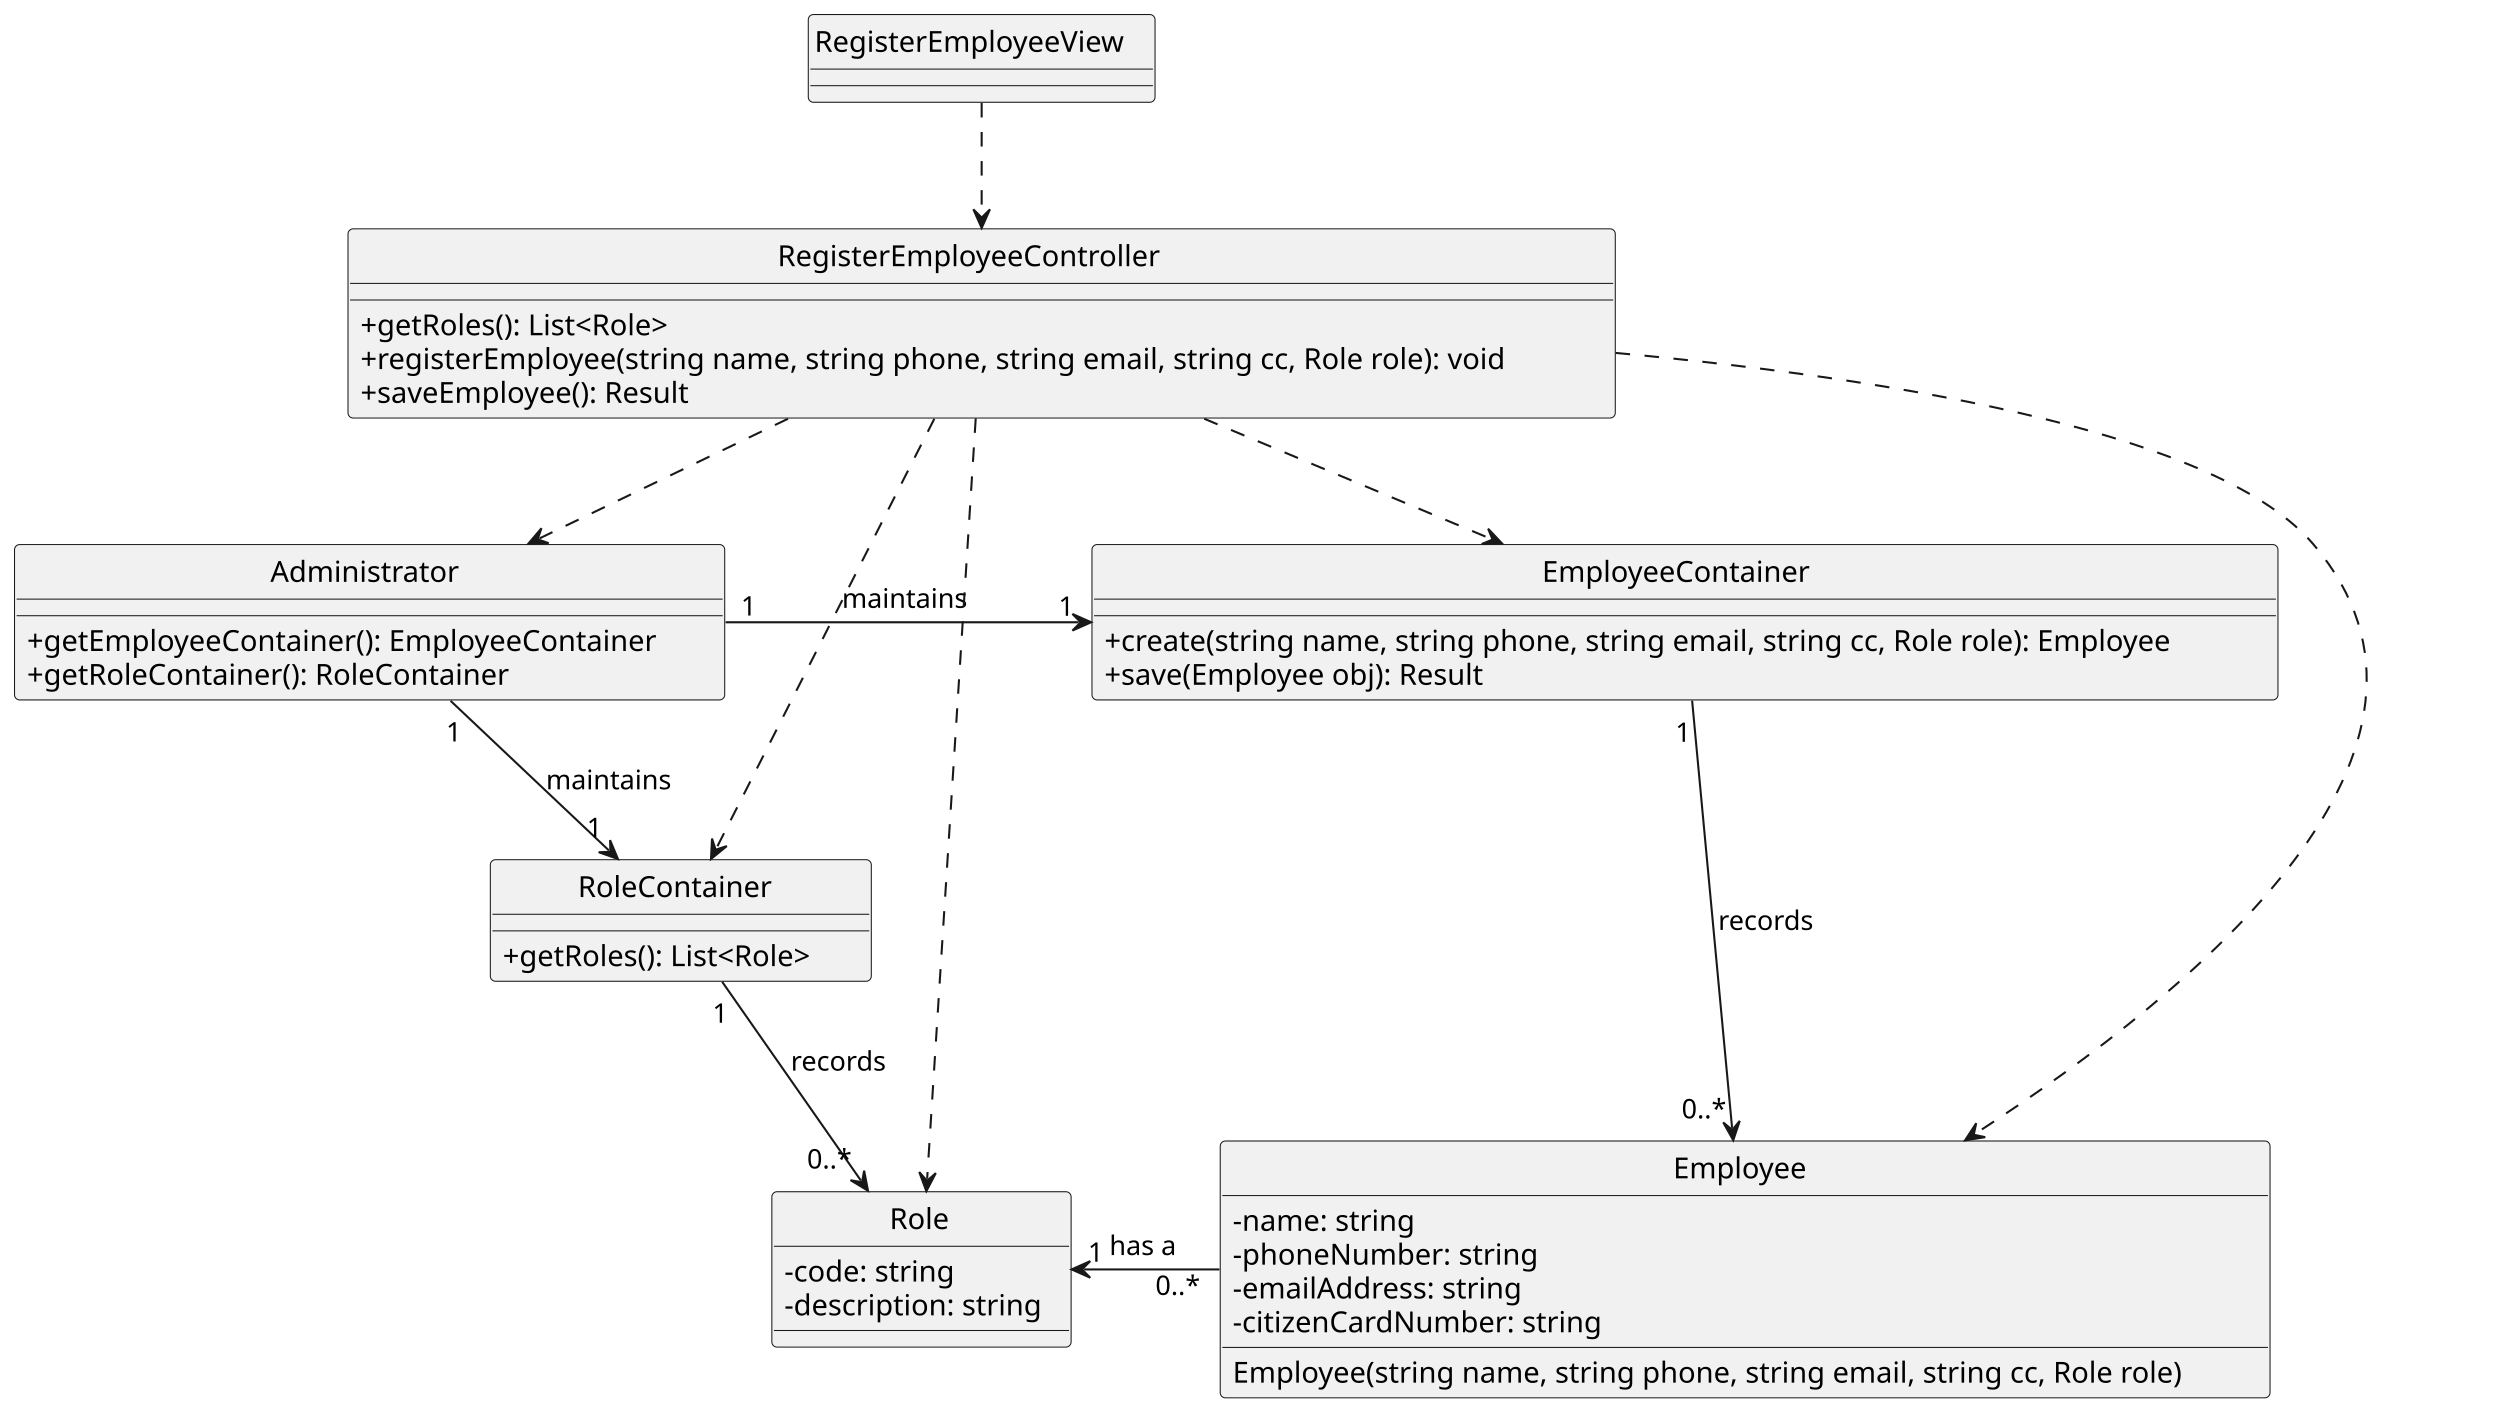
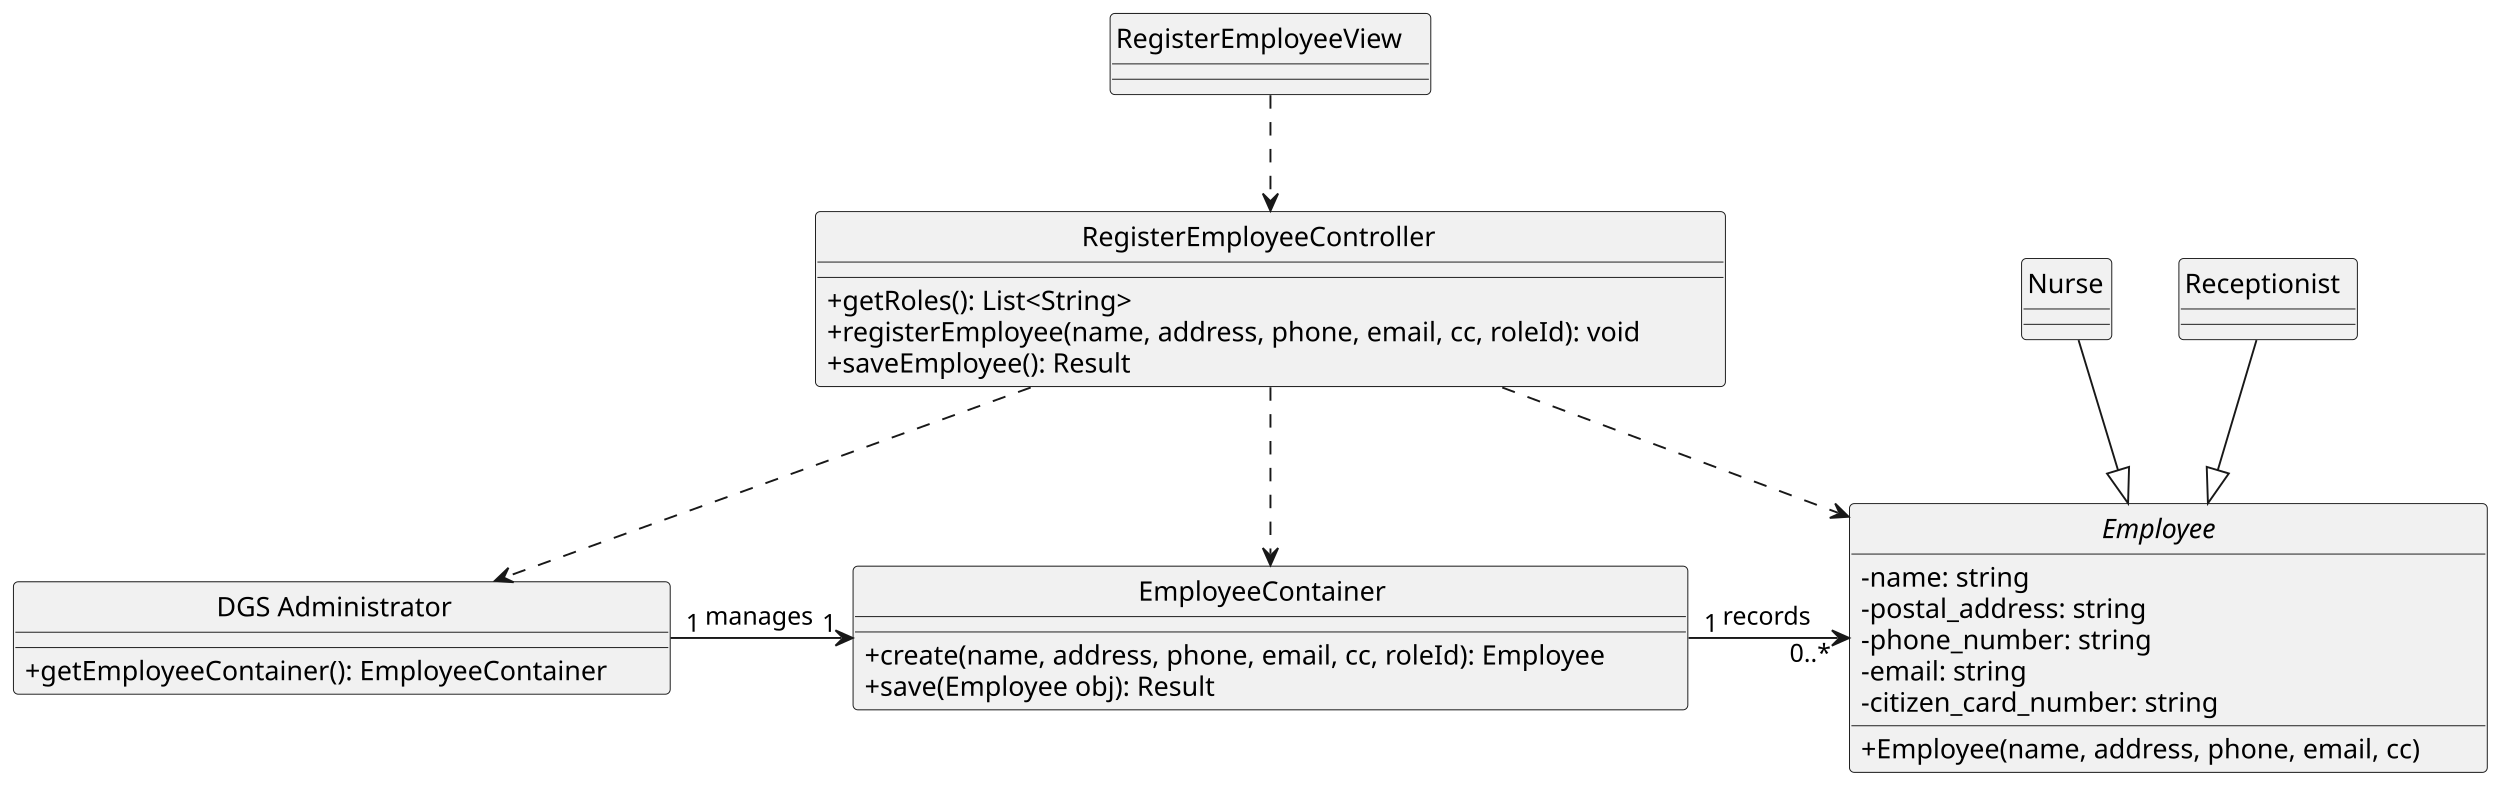
- <svg xmlns="http://www.w3.org/2000/svg" contentStyleType="text/css" data-diagram-type="CLASS" height="680px" preserveAspectRatio="none" style="width:1205px;height:680px;background:#FFFFFF;" version="1.1" viewBox="0 0 1205 680" width="1205px" zoomAndPan="magnify">
+ <svg xmlns="http://www.w3.org/2000/svg" contentStyleType="text/css" data-diagram-type="CLASS" height="409px" preserveAspectRatio="none" style="width:1303px;height:409px;background:#FFFFFF;" version="1.1" viewBox="0 0 1303 409" width="1303px" zoomAndPan="magnify">
  <defs />
  <g>
-     <g class="entity" data-entity="RegisterEmployeeView" data-source-line="8" data-uid="ent0002" id="entity_RegisterEmployeeView">
-       <rect fill="#F1F1F1" height="42.297" rx="2.5" ry="2.5" style="stroke:#181818;stroke-width:0.5;" width="167.137" x="389.59" y="7" />
-       <text fill="#000000" font-family="sans-serif" font-size="14" lengthAdjust="spacing" textLength="161.137" x="392.59" y="24.995">RegisterEmployeeView</text>
-       <line style="stroke:#181818;stroke-width:0.5;" x1="390.59" x2="555.727" y1="33.297" y2="33.297" />
-       <line style="stroke:#181818;stroke-width:0.5;" x1="390.59" x2="555.727" y1="41.297" y2="41.297" />
+     <g class="entity" data-entity="RegisterEmployeeView" data-source-line="7" data-uid="ent0002" id="entity_RegisterEmployeeView">
+       <rect fill="#F1F1F1" height="42.297" rx="2.5" ry="2.5" style="stroke:#181818;stroke-width:0.5;" width="167.137" x="578.59" y="7" />
+       <text fill="#000000" font-family="sans-serif" font-size="14" lengthAdjust="spacing" textLength="161.137" x="581.59" y="24.995">RegisterEmployeeView</text>
+       <line style="stroke:#181818;stroke-width:0.5;" x1="579.59" x2="744.727" y1="33.297" y2="33.297" />
+       <line style="stroke:#181818;stroke-width:0.5;" x1="579.59" x2="744.727" y1="41.297" y2="41.297" />
    </g>
-     <g class="entity" data-entity="RegisterEmployeeController" data-source-line="11" data-uid="ent0003" id="entity_RegisterEmployeeController">
-       <rect fill="#F1F1F1" height="91.188" rx="2.5" ry="2.5" style="stroke:#181818;stroke-width:0.5;" width="610.828" x="167.74" y="110.3" />
-       <text fill="#000000" font-family="sans-serif" font-size="14" lengthAdjust="spacing" textLength="196.779" x="374.764" y="128.295">RegisterEmployeeController</text>
-       <line style="stroke:#181818;stroke-width:0.5;" x1="168.74" x2="777.568" y1="136.597" y2="136.597" />
-       <line style="stroke:#181818;stroke-width:0.5;" x1="168.74" x2="777.568" y1="144.597" y2="144.597" />
-       <text fill="#000000" font-family="sans-serif" font-size="14" lengthAdjust="spacing" textLength="171.63" x="173.74" y="161.592">+getRoles(): List&lt;Role&gt;</text>
-       <text fill="#000000" font-family="sans-serif" font-size="14" lengthAdjust="spacing" textLength="598.828" x="173.74" y="177.889">+registerEmployee(string name, string phone, string email, string cc, Role role): void</text>
-       <text fill="#000000" font-family="sans-serif" font-size="14" lengthAdjust="spacing" textLength="177.816" x="173.74" y="194.186">+saveEmployee(): Result</text>
+     <g class="entity" data-entity="RegisterEmployeeController" data-source-line="10" data-uid="ent0003" id="entity_RegisterEmployeeController">
+       <rect fill="#F1F1F1" height="91.188" rx="2.5" ry="2.5" style="stroke:#181818;stroke-width:0.5;" width="474.253" x="425.03" y="110.29" />
+       <text fill="#000000" font-family="sans-serif" font-size="14" lengthAdjust="spacing" textLength="196.779" x="563.767" y="128.285">RegisterEmployeeController</text>
+       <line style="stroke:#181818;stroke-width:0.5;" x1="426.03" x2="898.283" y1="136.587" y2="136.587" />
+       <line style="stroke:#181818;stroke-width:0.5;" x1="426.03" x2="898.283" y1="144.587" y2="144.587" />
+       <text fill="#000000" font-family="sans-serif" font-size="14" lengthAdjust="spacing" textLength="182.615" x="431.03" y="161.582">+getRoles(): List&lt;String&gt;</text>
+       <text fill="#000000" font-family="sans-serif" font-size="14" lengthAdjust="spacing" textLength="462.253" x="431.03" y="177.879">+registerEmployee(name, address, phone, email, cc, roleId): void</text>
+       <text fill="#000000" font-family="sans-serif" font-size="14" lengthAdjust="spacing" textLength="177.816" x="431.03" y="194.176">+saveEmployee(): Result</text>
    </g>
-     <g class="entity" data-entity="Administrator" data-source-line="19" data-uid="ent0004" id="entity_Administrator">
-       <rect fill="#F1F1F1" height="74.891" rx="2.5" ry="2.5" style="stroke:#181818;stroke-width:0.5;" width="342.312" x="7" y="262.48" />
-       <text fill="#000000" font-family="sans-serif" font-size="14" lengthAdjust="spacing" textLength="95.683" x="130.315" y="280.475">Administrator</text>
-       <line style="stroke:#181818;stroke-width:0.5;" x1="8" x2="348.312" y1="288.777" y2="288.777" />
-       <line style="stroke:#181818;stroke-width:0.5;" x1="8" x2="348.312" y1="296.777" y2="296.777" />
-       <text fill="#000000" font-family="sans-serif" font-size="14" lengthAdjust="spacing" textLength="330.312" x="13" y="313.772">+getEmployeeContainer(): EmployeeContainer</text>
-       <text fill="#000000" font-family="sans-serif" font-size="14" lengthAdjust="spacing" textLength="253.231" x="13" y="330.069">+getRoleContainer(): RoleContainer</text>
+     <g class="entity" data-entity="DGS Administrator" data-source-line="17" data-uid="ent0004" id="entity_DGS Administrator">
+       <rect fill="#F1F1F1" height="58.594" rx="2.5" ry="2.5" style="stroke:#181818;stroke-width:0.5;" width="342.312" x="7" y="303.22" />
+       <text fill="#000000" font-family="sans-serif" font-size="14" lengthAdjust="spacing" textLength="130.648" x="112.832" y="321.215">DGS Administrator</text>
+       <line style="stroke:#181818;stroke-width:0.5;" x1="8" x2="348.312" y1="329.517" y2="329.517" />
+       <line style="stroke:#181818;stroke-width:0.5;" x1="8" x2="348.312" y1="337.517" y2="337.517" />
+       <text fill="#000000" font-family="sans-serif" font-size="14" lengthAdjust="spacing" textLength="330.312" x="13" y="354.512">+getEmployeeContainer(): EmployeeContainer</text>
    </g>
-     <g class="entity" data-entity="EmployeeContainer" data-source-line="24" data-uid="ent0005" id="entity_EmployeeContainer">
-       <rect fill="#F1F1F1" height="74.891" rx="2.5" ry="2.5" style="stroke:#181818;stroke-width:0.5;" width="571.651" x="526.33" y="262.48" />
-       <text fill="#000000" font-family="sans-serif" font-size="14" lengthAdjust="spacing" textLength="137.751" x="743.28" y="280.475">EmployeeContainer</text>
-       <line style="stroke:#181818;stroke-width:0.5;" x1="527.33" x2="1096.981" y1="288.777" y2="288.777" />
-       <line style="stroke:#181818;stroke-width:0.5;" x1="527.33" x2="1096.981" y1="296.777" y2="296.777" />
-       <text fill="#000000" font-family="sans-serif" font-size="14" lengthAdjust="spacing" textLength="559.651" x="532.33" y="313.772">+create(string name, string phone, string email, string cc, Role role): Employee</text>
-       <text fill="#000000" font-family="sans-serif" font-size="14" lengthAdjust="spacing" textLength="203.608" x="532.33" y="330.069">+save(Employee obj): Result</text>
+     <g class="entity" data-entity="EmployeeContainer" data-source-line="21" data-uid="ent0005" id="entity_EmployeeContainer">
+       <rect fill="#F1F1F1" height="74.891" rx="2.5" ry="2.5" style="stroke:#181818;stroke-width:0.5;" width="435.076" x="444.62" y="295.08" />
+       <text fill="#000000" font-family="sans-serif" font-size="14" lengthAdjust="spacing" textLength="137.751" x="593.283" y="313.075">EmployeeContainer</text>
+       <line style="stroke:#181818;stroke-width:0.5;" x1="445.62" x2="878.696" y1="321.377" y2="321.377" />
+       <line style="stroke:#181818;stroke-width:0.5;" x1="445.62" x2="878.696" y1="329.377" y2="329.377" />
+       <text fill="#000000" font-family="sans-serif" font-size="14" lengthAdjust="spacing" textLength="423.076" x="450.62" y="346.372">+create(name, address, phone, email, cc, roleId): Employee</text>
+       <text fill="#000000" font-family="sans-serif" font-size="14" lengthAdjust="spacing" textLength="203.608" x="450.62" y="362.669">+save(Employee obj): Result</text>
    </g>
-     <g class="entity" data-entity="Employee" data-source-line="29" data-uid="ent0006" id="entity_Employee">
-       <rect fill="#F1F1F1" height="123.781" rx="2.5" ry="2.5" style="stroke:#181818;stroke-width:0.5;" width="506.006" x="588.15" y="549.97" />
-       <text fill="#000000" font-family="sans-serif" font-size="14" lengthAdjust="spacing" textLength="69.337" x="806.485" y="567.965">Employee</text>
-       <line style="stroke:#181818;stroke-width:0.5;" x1="589.15" x2="1093.156" y1="576.267" y2="576.267" />
-       <text fill="#000000" font-family="sans-serif" font-size="14" lengthAdjust="spacing" textLength="94.11" x="594.15" y="593.262">-name: string</text>
-       <text fill="#000000" font-family="sans-serif" font-size="14" lengthAdjust="spacing" textLength="154.458" x="594.15" y="609.559">-phoneNumber: string</text>
-       <text fill="#000000" font-family="sans-serif" font-size="14" lengthAdjust="spacing" textLength="149.324" x="594.15" y="625.856">-emailAddress: string</text>
-       <text fill="#000000" font-family="sans-serif" font-size="14" lengthAdjust="spacing" textLength="189.444" x="594.15" y="642.153">-citizenCardNumber: string</text>
-       <line style="stroke:#181818;stroke-width:0.5;" x1="589.15" x2="1093.156" y1="649.454" y2="649.454" />
-       <text fill="#000000" font-family="sans-serif" font-size="14" lengthAdjust="spacing" textLength="494.006" x="594.15" y="666.449">Employee(string name, string phone, string email, string cc, Role role)</text>
+     <g class="entity" data-entity="Employee" data-source-line="26" data-uid="ent0006" id="entity_Employee">
+       <rect fill="#F1F1F1" height="140.078" rx="2.5" ry="2.5" style="stroke:#181818;stroke-width:0.5;" width="332.421" x="963.95" y="262.48" />
+       <text fill="#000000" font-family="sans-serif" font-size="14" font-style="italic" lengthAdjust="spacing" textLength="69.337" x="1095.492" y="280.475">Employee</text>
+       <line style="stroke:#181818;stroke-width:0.5;" x1="964.95" x2="1295.371" y1="288.777" y2="288.777" />
+       <text fill="#000000" font-family="sans-serif" font-size="14" lengthAdjust="spacing" textLength="94.11" x="969.95" y="305.772">-name: string</text>
+       <text fill="#000000" font-family="sans-serif" font-size="14" lengthAdjust="spacing" textLength="159.421" x="969.95" y="322.069">-postal_address: string</text>
+       <text fill="#000000" font-family="sans-serif" font-size="14" lengthAdjust="spacing" textLength="159.858" x="969.95" y="338.366">-phone_number: string</text>
+       <text fill="#000000" font-family="sans-serif" font-size="14" lengthAdjust="spacing" textLength="93.017" x="969.95" y="354.663">-email: string</text>
+       <text fill="#000000" font-family="sans-serif" font-size="14" lengthAdjust="spacing" textLength="199.767" x="969.95" y="370.959">-citizen_card_number: string</text>
+       <line style="stroke:#181818;stroke-width:0.5;" x1="964.95" x2="1295.371" y1="378.261" y2="378.261" />
+       <text fill="#000000" font-family="sans-serif" font-size="14" lengthAdjust="spacing" textLength="320.421" x="969.95" y="395.256">+Employee(name, address, phone, email, cc)</text>
    </g>
-     <g class="entity" data-entity="RoleContainer" data-source-line="37" data-uid="ent0007" id="entity_RoleContainer">
-       <rect fill="#F1F1F1" height="58.594" rx="2.5" ry="2.5" style="stroke:#181818;stroke-width:0.5;" width="183.63" x="236.34" y="414.38" />
-       <text fill="#000000" font-family="sans-serif" font-size="14" lengthAdjust="spacing" textLength="99.21" x="278.55" y="432.375">RoleContainer</text>
-       <line style="stroke:#181818;stroke-width:0.5;" x1="237.34" x2="418.97" y1="440.677" y2="440.677" />
-       <line style="stroke:#181818;stroke-width:0.5;" x1="237.34" x2="418.97" y1="448.677" y2="448.677" />
-       <text fill="#000000" font-family="sans-serif" font-size="14" lengthAdjust="spacing" textLength="171.63" x="242.34" y="465.672">+getRoles(): List&lt;Role&gt;</text>
+     <g class="entity" data-entity="Nurse" data-source-line="35" data-uid="ent0007" id="entity_Nurse">
+       <rect fill="#F1F1F1" height="42.297" rx="2.5" ry="2.5" style="stroke:#181818;stroke-width:0.5;" width="47.009" x="1053.65" y="134.74" />
+       <text fill="#000000" font-family="sans-serif" font-size="14" lengthAdjust="spacing" textLength="41.009" x="1056.65" y="152.735">Nurse</text>
+       <line style="stroke:#181818;stroke-width:0.5;" x1="1054.65" x2="1099.659" y1="161.037" y2="161.037" />
+       <line style="stroke:#181818;stroke-width:0.5;" x1="1054.65" x2="1099.659" y1="169.037" y2="169.037" />
    </g>
-     <g class="entity" data-entity="Role" data-source-line="42" data-uid="ent0008" id="entity_Role">
-       <rect fill="#F1F1F1" height="74.891" rx="2.5" ry="2.5" style="stroke:#181818;stroke-width:0.5;" width="144.248" x="372.03" y="574.41" />
-       <text fill="#000000" font-family="sans-serif" font-size="14" lengthAdjust="spacing" textLength="30.796" x="428.756" y="592.405">Role</text>
-       <line style="stroke:#181818;stroke-width:0.5;" x1="373.03" x2="515.278" y1="600.707" y2="600.707" />
-       <text fill="#000000" font-family="sans-serif" font-size="14" lengthAdjust="spacing" textLength="88.17" x="378.03" y="617.702">-code: string</text>
-       <text fill="#000000" font-family="sans-serif" font-size="14" lengthAdjust="spacing" textLength="132.248" x="378.03" y="633.999">-description: string</text>
-       <line style="stroke:#181818;stroke-width:0.5;" x1="373.03" x2="515.278" y1="641.301" y2="641.301" />
+     <g class="entity" data-entity="Receptionist" data-source-line="38" data-uid="ent0008" id="entity_Receptionist">
+       <rect fill="#F1F1F1" height="42.297" rx="2.5" ry="2.5" style="stroke:#181818;stroke-width:0.5;" width="93.028" x="1135.64" y="134.74" />
+       <text fill="#000000" font-family="sans-serif" font-size="14" lengthAdjust="spacing" textLength="87.028" x="1138.64" y="152.735">Receptionist</text>
+       <line style="stroke:#181818;stroke-width:0.5;" x1="1136.64" x2="1227.668" y1="161.037" y2="161.037" />
+       <line style="stroke:#181818;stroke-width:0.5;" x1="1136.64" x2="1227.668" y1="169.037" y2="169.037" />
    </g>
-     <g class="link" data-entity-1="Administrator" data-entity-2="EmployeeContainer" data-source-line="49" data-uid="lnk9" id="link_Administrator_EmployeeContainer">
-       <path codeLine="49" d="M349.73,299.93 C404.09,299.93 459.75,299.93 519.91,299.93" fill="none" id="Administrator-to-EmployeeContainer" style="stroke:#181818;stroke-width:1;" />
-       <polygon fill="#181818" points="525.91,299.93,516.91,295.93,520.91,299.93,516.91,303.93,525.91,299.93" style="stroke:#181818;stroke-width:1;" />
-       <text fill="#000000" font-family="sans-serif" font-size="13" lengthAdjust="spacing" textLength="64.168" x="405.82" y="292.997">maintains</text>
-       <text fill="#000000" font-family="sans-serif" font-size="13" lengthAdjust="spacing" textLength="8.271" x="357.143" y="296.683">1</text>
-       <text fill="#000000" font-family="sans-serif" font-size="13" lengthAdjust="spacing" textLength="8.271" x="510.204" y="296.8">1</text>
+     <g class="link" data-entity-1="DGS Administrator" data-entity-2="EmployeeContainer" data-source-line="42" data-uid="lnk9" id="link_DGS Administrator_EmployeeContainer">
+       <path codeLine="42" d="M349.48,332.52 C380.21,332.52 406.6,332.52 438.43,332.52" fill="none" id="DGS Administrator-to-EmployeeContainer" style="stroke:#181818;stroke-width:1;" />
+       <polygon fill="#181818" points="444.43,332.52,435.43,328.52,439.43,332.52,435.43,336.52,444.43,332.52" style="stroke:#181818;stroke-width:1;" />
+       <text fill="#000000" font-family="sans-serif" font-size="13" lengthAdjust="spacing" textLength="59.858" x="367.47" y="325.587">manages</text>
+       <text fill="#000000" font-family="sans-serif" font-size="13" lengthAdjust="spacing" textLength="8.271" x="357.43" y="329.25">1</text>
+       <text fill="#000000" font-family="sans-serif" font-size="13" lengthAdjust="spacing" textLength="8.271" x="428.466" y="329.32">1</text>
    </g>
-     <g class="link" data-entity-1="EmployeeContainer" data-entity-2="Employee" data-source-line="50" data-uid="lnk10" id="link_EmployeeContainer_Employee">
-       <path codeLine="50" d="M815.6,337.7 C820.49,389.97 828.951,480.446 834.861,543.626" fill="none" id="EmployeeContainer-to-Employee" style="stroke:#181818;stroke-width:1;" />
-       <polygon fill="#181818" points="835.42,549.6,838.564,540.267,834.954,544.622,830.599,541.012,835.42,549.6" style="stroke:#181818;stroke-width:1;" />
-       <text fill="#000000" font-family="sans-serif" font-size="13" lengthAdjust="spacing" textLength="48.813" x="828.16" y="448.237">records</text>
-       <text fill="#000000" font-family="sans-serif" font-size="13" lengthAdjust="spacing" textLength="8.271" x="807.528" y="357.56">1</text>
-       <text fill="#000000" font-family="sans-serif" font-size="13" lengthAdjust="spacing" textLength="23.036" x="810.537" y="539.044">0..*</text>
+     <g class="link" data-entity-1="EmployeeContainer" data-entity-2="Employee" data-source-line="43" data-uid="lnk10" id="link_EmployeeContainer_Employee">
+       <path codeLine="43" d="M880.06,332.52 C908.2,332.52 930.66,332.52 957.78,332.52" fill="none" id="EmployeeContainer-to-Employee" style="stroke:#181818;stroke-width:1;" />
+       <polygon fill="#181818" points="963.78,332.52,954.78,328.52,958.78,332.52,954.78,336.52,963.78,332.52" style="stroke:#181818;stroke-width:1;" />
+       <text fill="#000000" font-family="sans-serif" font-size="13" lengthAdjust="spacing" textLength="48.813" x="897.82" y="325.587">records</text>
+       <text fill="#000000" font-family="sans-serif" font-size="13" lengthAdjust="spacing" textLength="8.271" x="888.039" y="329.32">1</text>
+       <text fill="#000000" font-family="sans-serif" font-size="13" lengthAdjust="spacing" textLength="23.036" x="932.721" y="344.93">0..*</text>
    </g>
-     <g class="link" data-entity-1="Administrator" data-entity-2="RoleContainer" data-source-line="52" data-uid="lnk11" id="link_Administrator_RoleContainer">
-       <path codeLine="52" d="M217.18,337.8 C242.35,361.59 270.25,387.948 293.49,409.918" fill="none" id="Administrator-to-RoleContainer" style="stroke:#181818;stroke-width:1;" />
-       <polygon fill="#181818" points="297.85,414.04,294.058,404.95,294.217,410.605,288.562,410.764,297.85,414.04" style="stroke:#181818;stroke-width:1;" />
-       <text fill="#000000" font-family="sans-serif" font-size="13" lengthAdjust="spacing" textLength="64.168" x="263.16" y="380.447">maintains</text>
-       <text fill="#000000" font-family="sans-serif" font-size="13" lengthAdjust="spacing" textLength="8.271" x="215.003" y="357.393">1</text>
-       <text fill="#000000" font-family="sans-serif" font-size="13" lengthAdjust="spacing" textLength="8.271" x="282.803" y="403.461">1</text>
+     <g class="link" data-entity-1="Nurse" data-entity-2="Employee" data-source-line="45" data-uid="lnk11" id="link_Nurse_Employee">
+       <path codeLine="45" d="M1083.34,177.26 C1089.67,198.14 1094.652,214.546 1103.922,245.086" fill="none" id="Nurse-to-Employee" style="stroke:#181818;stroke-width:1;" />
+       <polygon fill="none" points="1109.15,262.31,1109.663,243.343,1098.18,246.829,1109.15,262.31" style="stroke:#181818;stroke-width:1;" />
    </g>
-     <g class="link" data-entity-1="RoleContainer" data-entity-2="Role" data-source-line="53" data-uid="lnk12" id="link_RoleContainer_Role">
-       <path codeLine="53" d="M348.1,473.24 C367.53,501.08 393.737,538.619 414.947,569.019" fill="none" id="RoleContainer-to-Role" style="stroke:#181818;stroke-width:1;" />
-       <polygon fill="#181818" points="418.38,573.94,416.511,564.27,415.519,569.839,409.95,568.848,418.38,573.94" style="stroke:#181818;stroke-width:1;" />
-       <text fill="#000000" font-family="sans-serif" font-size="13" lengthAdjust="spacing" textLength="48.813" x="381.16" y="516.037">records</text>
-       <text fill="#000000" font-family="sans-serif" font-size="13" lengthAdjust="spacing" textLength="8.271" x="343.417" y="492.965">1</text>
-       <text fill="#000000" font-family="sans-serif" font-size="13" lengthAdjust="spacing" textLength="23.036" x="388.977" y="563.213">0..*</text>
+     <g class="link" data-entity-1="Receptionist" data-entity-2="Employee" data-source-line="46" data-uid="lnk12" id="link_Receptionist_Employee">
+       <path codeLine="46" d="M1176.09,177.26 C1169.87,198.14 1164.995,214.518 1155.905,245.058" fill="none" id="Receptionist-to-Employee" style="stroke:#181818;stroke-width:1;" />
+       <polygon fill="none" points="1150.77,262.31,1161.656,246.77,1150.154,243.346,1150.77,262.31" style="stroke:#181818;stroke-width:1;" />
    </g>
-     <g class="link" data-entity-1="Role" data-entity-2="Employee" data-source-line="55" data-uid="lnk14" id="link_Role_Employee">
-       <path codeLine="55" d="M522.51,611.86 C543.65,611.86 562.04,611.86 587.77,611.86" fill="none" id="Role-backto-Employee" style="stroke:#181818;stroke-width:1;" />
-       <polygon fill="#181818" points="516.51,611.86,525.51,615.86,521.51,611.86,525.51,607.86,516.51,611.86" style="stroke:#181818;stroke-width:1;" />
-       <text fill="#000000" font-family="sans-serif" font-size="13" lengthAdjust="spacing" textLength="35.077" x="534.72" y="604.927">has a</text>
-       <text fill="#000000" font-family="sans-serif" font-size="13" lengthAdjust="spacing" textLength="8.271" x="524.398" y="608.161">1</text>
-       <text fill="#000000" font-family="sans-serif" font-size="13" lengthAdjust="spacing" textLength="23.036" x="556.907" y="624.152">0..*</text>
+     <g class="link" data-entity-1="RegisterEmployeeView" data-entity-2="RegisterEmployeeController" data-source-line="48" data-uid="lnk13" id="link_RegisterEmployeeView_RegisterEmployeeController">
+       <path codeLine="48" d="M662.16,49.63 C662.16,65.91 662.16,83.3 662.16,103.89" fill="none" id="RegisterEmployeeView-to-RegisterEmployeeController" style="stroke:#181818;stroke-width:1;stroke-dasharray:7,7;" />
+       <polygon fill="#181818" points="662.16,109.89,666.16,100.89,662.16,104.89,658.16,100.89,662.16,109.89" style="stroke:#181818;stroke-width:1;" />
    </g>
-     <g class="link" data-entity-1="RegisterEmployeeView" data-entity-2="RegisterEmployeeController" data-source-line="59" data-uid="lnk15" id="link_RegisterEmployeeView_RegisterEmployeeController">
-       <path codeLine="59" d="M473.16,49.63 C473.16,65.92 473.16,83.3 473.16,103.9" fill="none" id="RegisterEmployeeView-to-RegisterEmployeeController" style="stroke:#181818;stroke-width:1;stroke-dasharray:7,7;" />
-       <polygon fill="#181818" points="473.16,109.9,477.16,100.9,473.16,104.9,469.16,100.9,473.16,109.9" style="stroke:#181818;stroke-width:1;" />
+     <g class="link" data-entity-1="RegisterEmployeeController" data-entity-2="DGS Administrator" data-source-line="50" data-uid="lnk14" id="link_RegisterEmployeeController_DGS Administrator">
+       <path codeLine="50" d="M537.2,201.97 C449.11,233.76 339.414,273.334 263.534,300.714" fill="none" id="RegisterEmployeeController-to-DGS Administrator" style="stroke:#181818;stroke-width:1;stroke-dasharray:7,7;" />
+       <polygon fill="#181818" points="257.89,302.75,267.713,303.458,262.593,301.053,264.998,295.933,257.89,302.75" style="stroke:#181818;stroke-width:1;" />
    </g>
-     <g class="link" data-entity-1="RegisterEmployeeController" data-entity-2="Administrator" data-source-line="61" data-uid="lnk16" id="link_RegisterEmployeeController_Administrator">
-       <path codeLine="61" d="M379.82,201.83 C339.47,221.26 298.256,241.096 260.016,259.516" fill="none" id="RegisterEmployeeController-to-Administrator" style="stroke:#181818;stroke-width:1;stroke-dasharray:7,7;" />
-       <polygon fill="#181818" points="254.61,262.12,264.454,261.818,259.115,259.95,260.983,254.611,254.61,262.12" style="stroke:#181818;stroke-width:1;" />
+     <g class="link" data-entity-1="RegisterEmployeeController" data-entity-2="EmployeeContainer" data-source-line="51" data-uid="lnk15" id="link_RegisterEmployeeController_EmployeeContainer">
+       <path codeLine="51" d="M662.16,201.86 C662.16,230.66 662.16,261.57 662.16,288.64" fill="none" id="RegisterEmployeeController-to-EmployeeContainer" style="stroke:#181818;stroke-width:1;stroke-dasharray:7,7;" />
+       <polygon fill="#181818" points="662.16,294.64,666.16,285.64,662.16,289.64,658.16,285.64,662.16,294.64" style="stroke:#181818;stroke-width:1;" />
    </g>
-     <g class="link" data-entity-1="RegisterEmployeeController" data-entity-2="EmployeeContainer" data-source-line="62" data-uid="lnk17" id="link_RegisterEmployeeController_EmployeeContainer">
-       <path codeLine="62" d="M580.42,201.83 C626.68,221.22 674.596,241.292 718.496,259.682" fill="none" id="RegisterEmployeeController-to-EmployeeContainer" style="stroke:#181818;stroke-width:1;stroke-dasharray:7,7;" />
-       <polygon fill="#181818" points="724.03,262,717.274,254.833,719.418,260.068,714.183,262.212,724.03,262" style="stroke:#181818;stroke-width:1;" />
-     </g>
-     <g class="link" data-entity-1="RegisterEmployeeController" data-entity-2="Employee" data-source-line="63" data-uid="lnk18" id="link_RegisterEmployeeController_Employee">
-       <path codeLine="63" d="M778.74,170.1 C921.76,183.35 1070.43,209.8 1115.16,262.48 C1198.45,360.59 1060.996,475.939 952.187,546.389" fill="none" id="RegisterEmployeeController-to-Employee" style="stroke:#181818;stroke-width:1;stroke-dasharray:7,7;" />
-       <polygon fill="#181818" points="947.15,549.65,956.879,548.116,951.347,546.933,952.531,541.401,947.15,549.65" style="stroke:#181818;stroke-width:1;" />
-     </g>
-     <g class="link" data-entity-1="RegisterEmployeeController" data-entity-2="RoleContainer" data-source-line="66" data-uid="lnk19" id="link_RegisterEmployeeController_RoleContainer">
-       <path codeLine="66" d="M450.34,201.86 C420.19,261.28 370.675,358.869 345.405,408.679" fill="none" id="RegisterEmployeeController-to-RoleContainer" style="stroke:#181818;stroke-width:1;stroke-dasharray:7,7;" />
-       <polygon fill="#181818" points="342.69,414.03,350.329,407.814,344.952,409.571,343.195,404.194,342.69,414.03" style="stroke:#181818;stroke-width:1;" />
-     </g>
-     <g class="link" data-entity-1="RegisterEmployeeController" data-entity-2="Role" data-source-line="67" data-uid="lnk20" id="link_RegisterEmployeeController_Role">
-       <path codeLine="67" d="M470.3,201.66 C464.57,291.36 452.163,485.572 446.883,568.162" fill="none" id="RegisterEmployeeController-to-Role" style="stroke:#181818;stroke-width:1;stroke-dasharray:7,7;" />
-       <polygon fill="#181818" points="446.5,574.15,451.066,565.423,446.819,569.16,443.082,564.913,446.5,574.15" style="stroke:#181818;stroke-width:1;" />
+     <g class="link" data-entity-1="RegisterEmployeeController" data-entity-2="Employee" data-source-line="52" data-uid="lnk16" id="link_RegisterEmployeeController_Employee">
+       <path codeLine="52" d="M782.98,201.97 C837.96,222.49 898.299,245.002 957.889,267.242" fill="none" id="RegisterEmployeeController-to-Employee" style="stroke:#181818;stroke-width:1;stroke-dasharray:7,7;" />
+       <polygon fill="#181818" points="963.51,269.34,956.477,262.446,958.826,267.592,953.679,269.941,963.51,269.34" style="stroke:#181818;stroke-width:1;" />
    </g>
  </g>
</svg>
